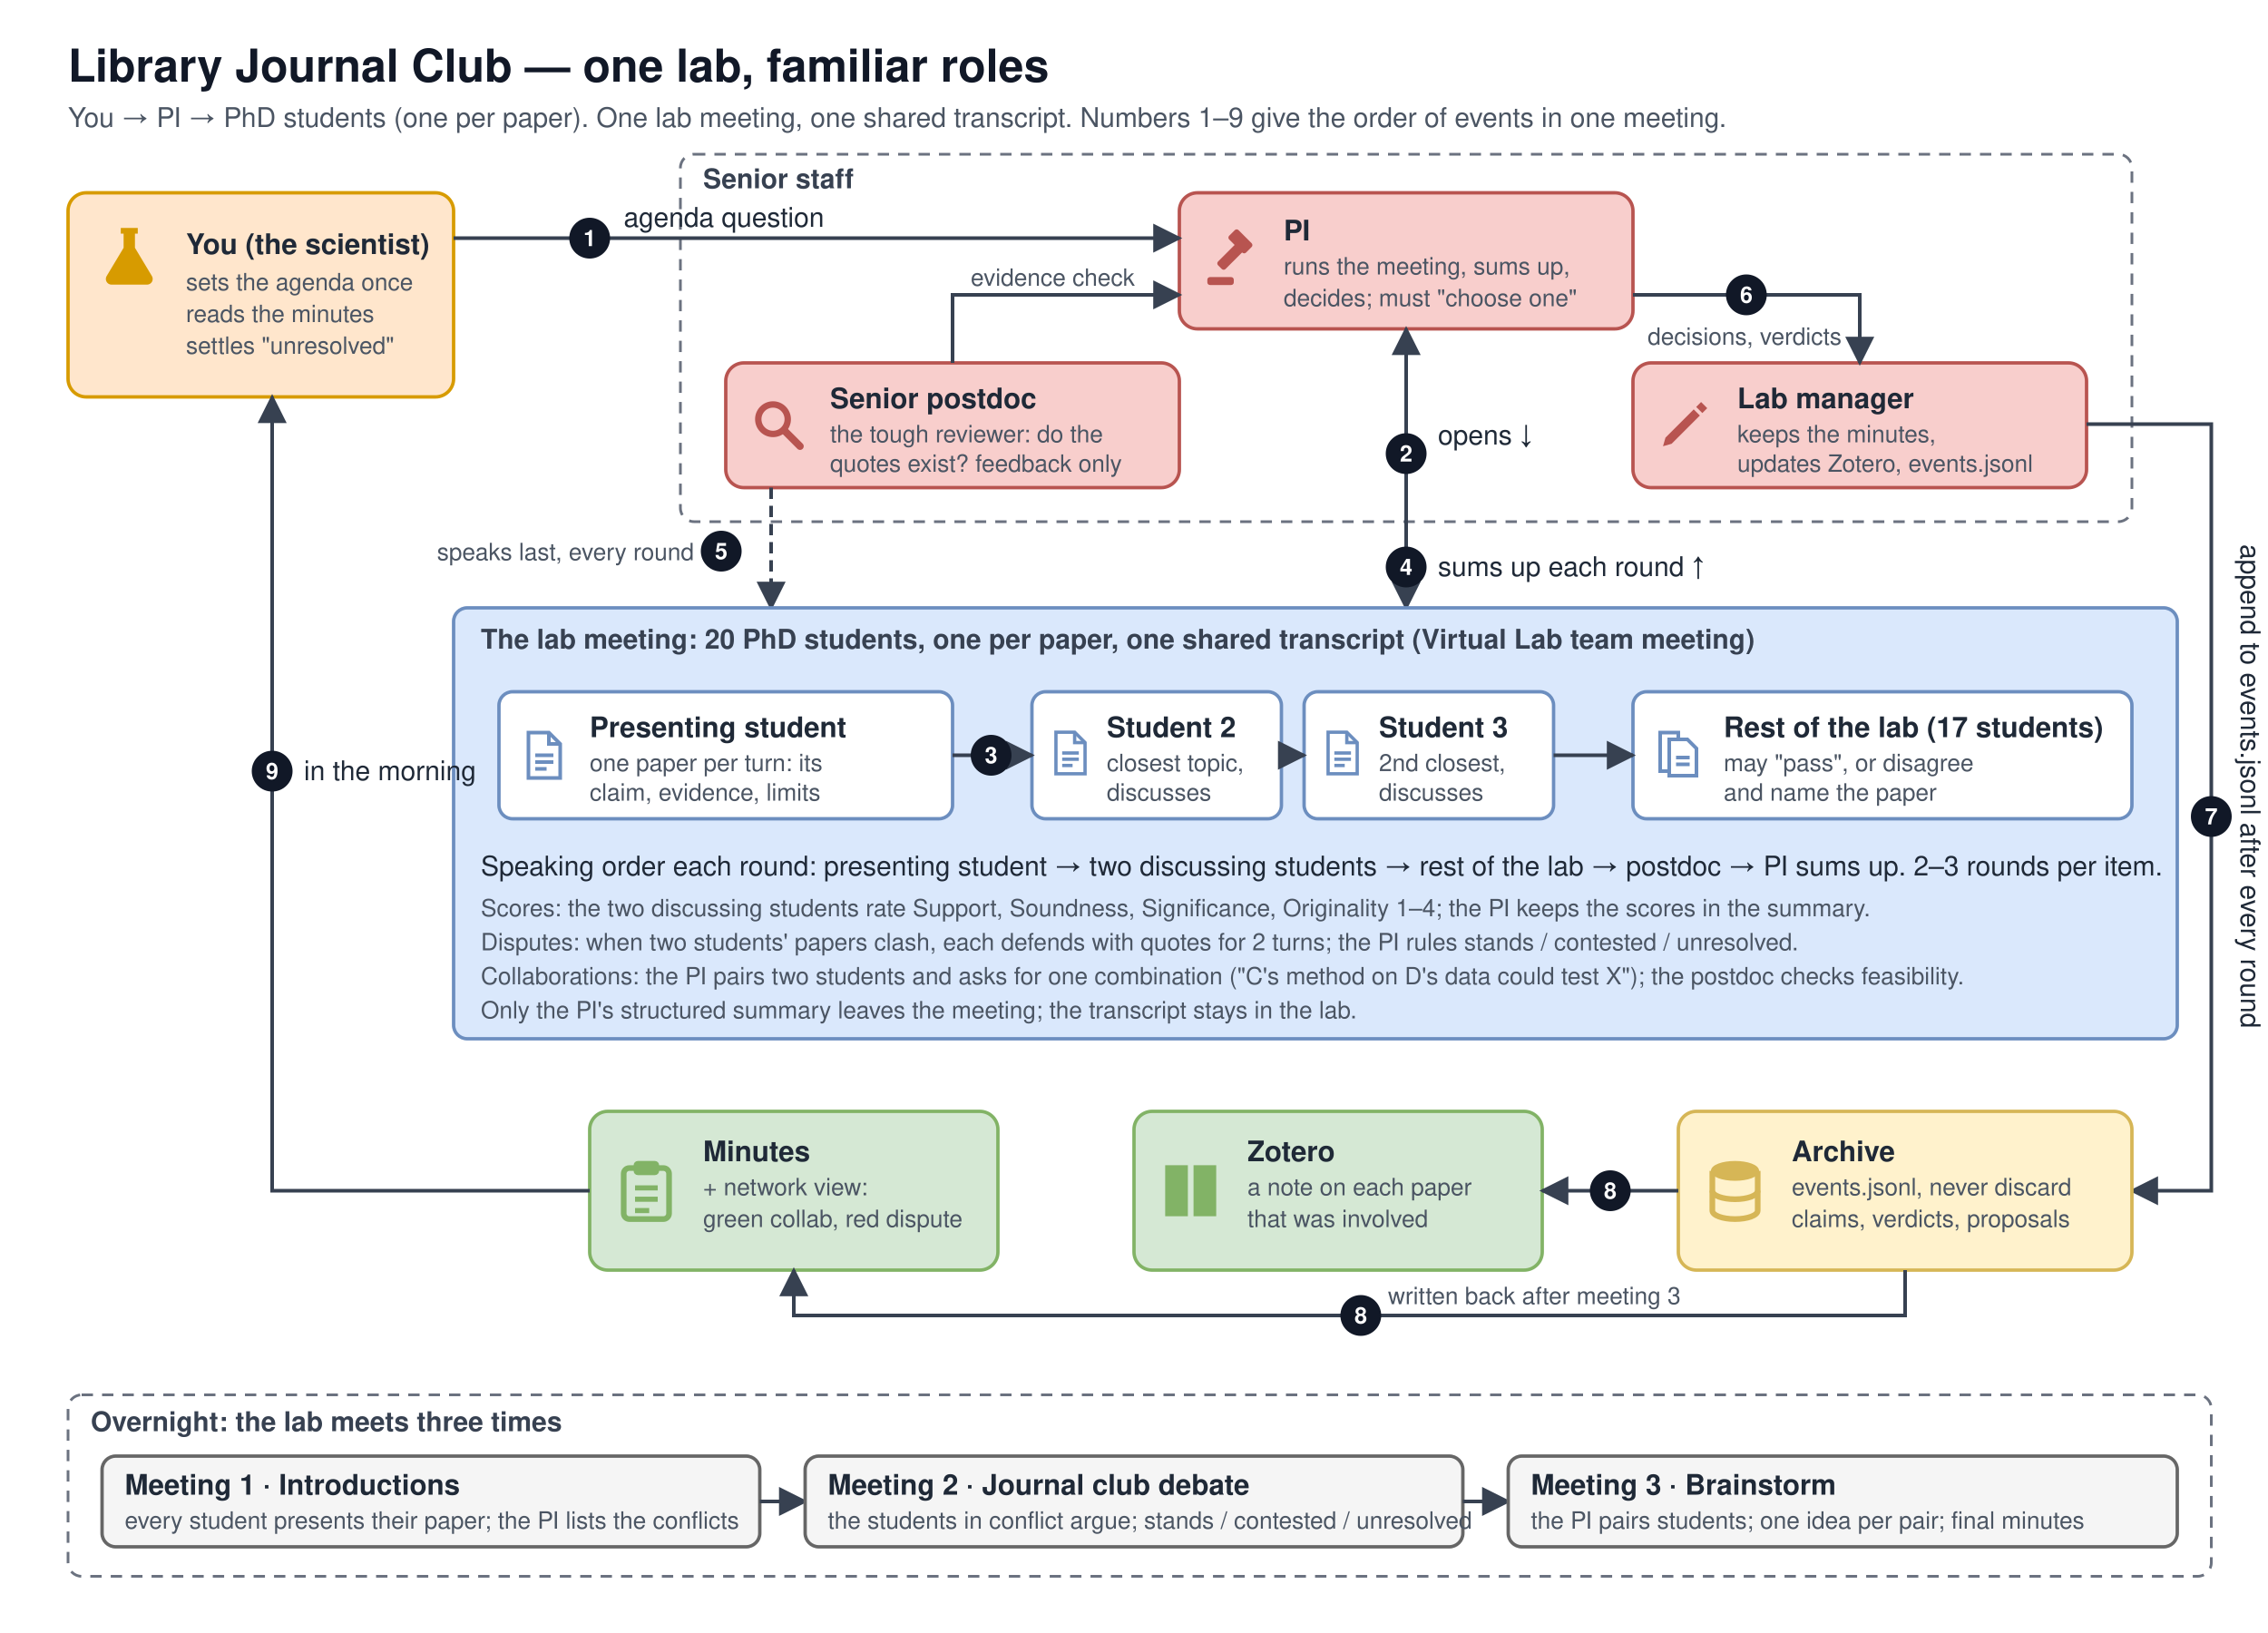
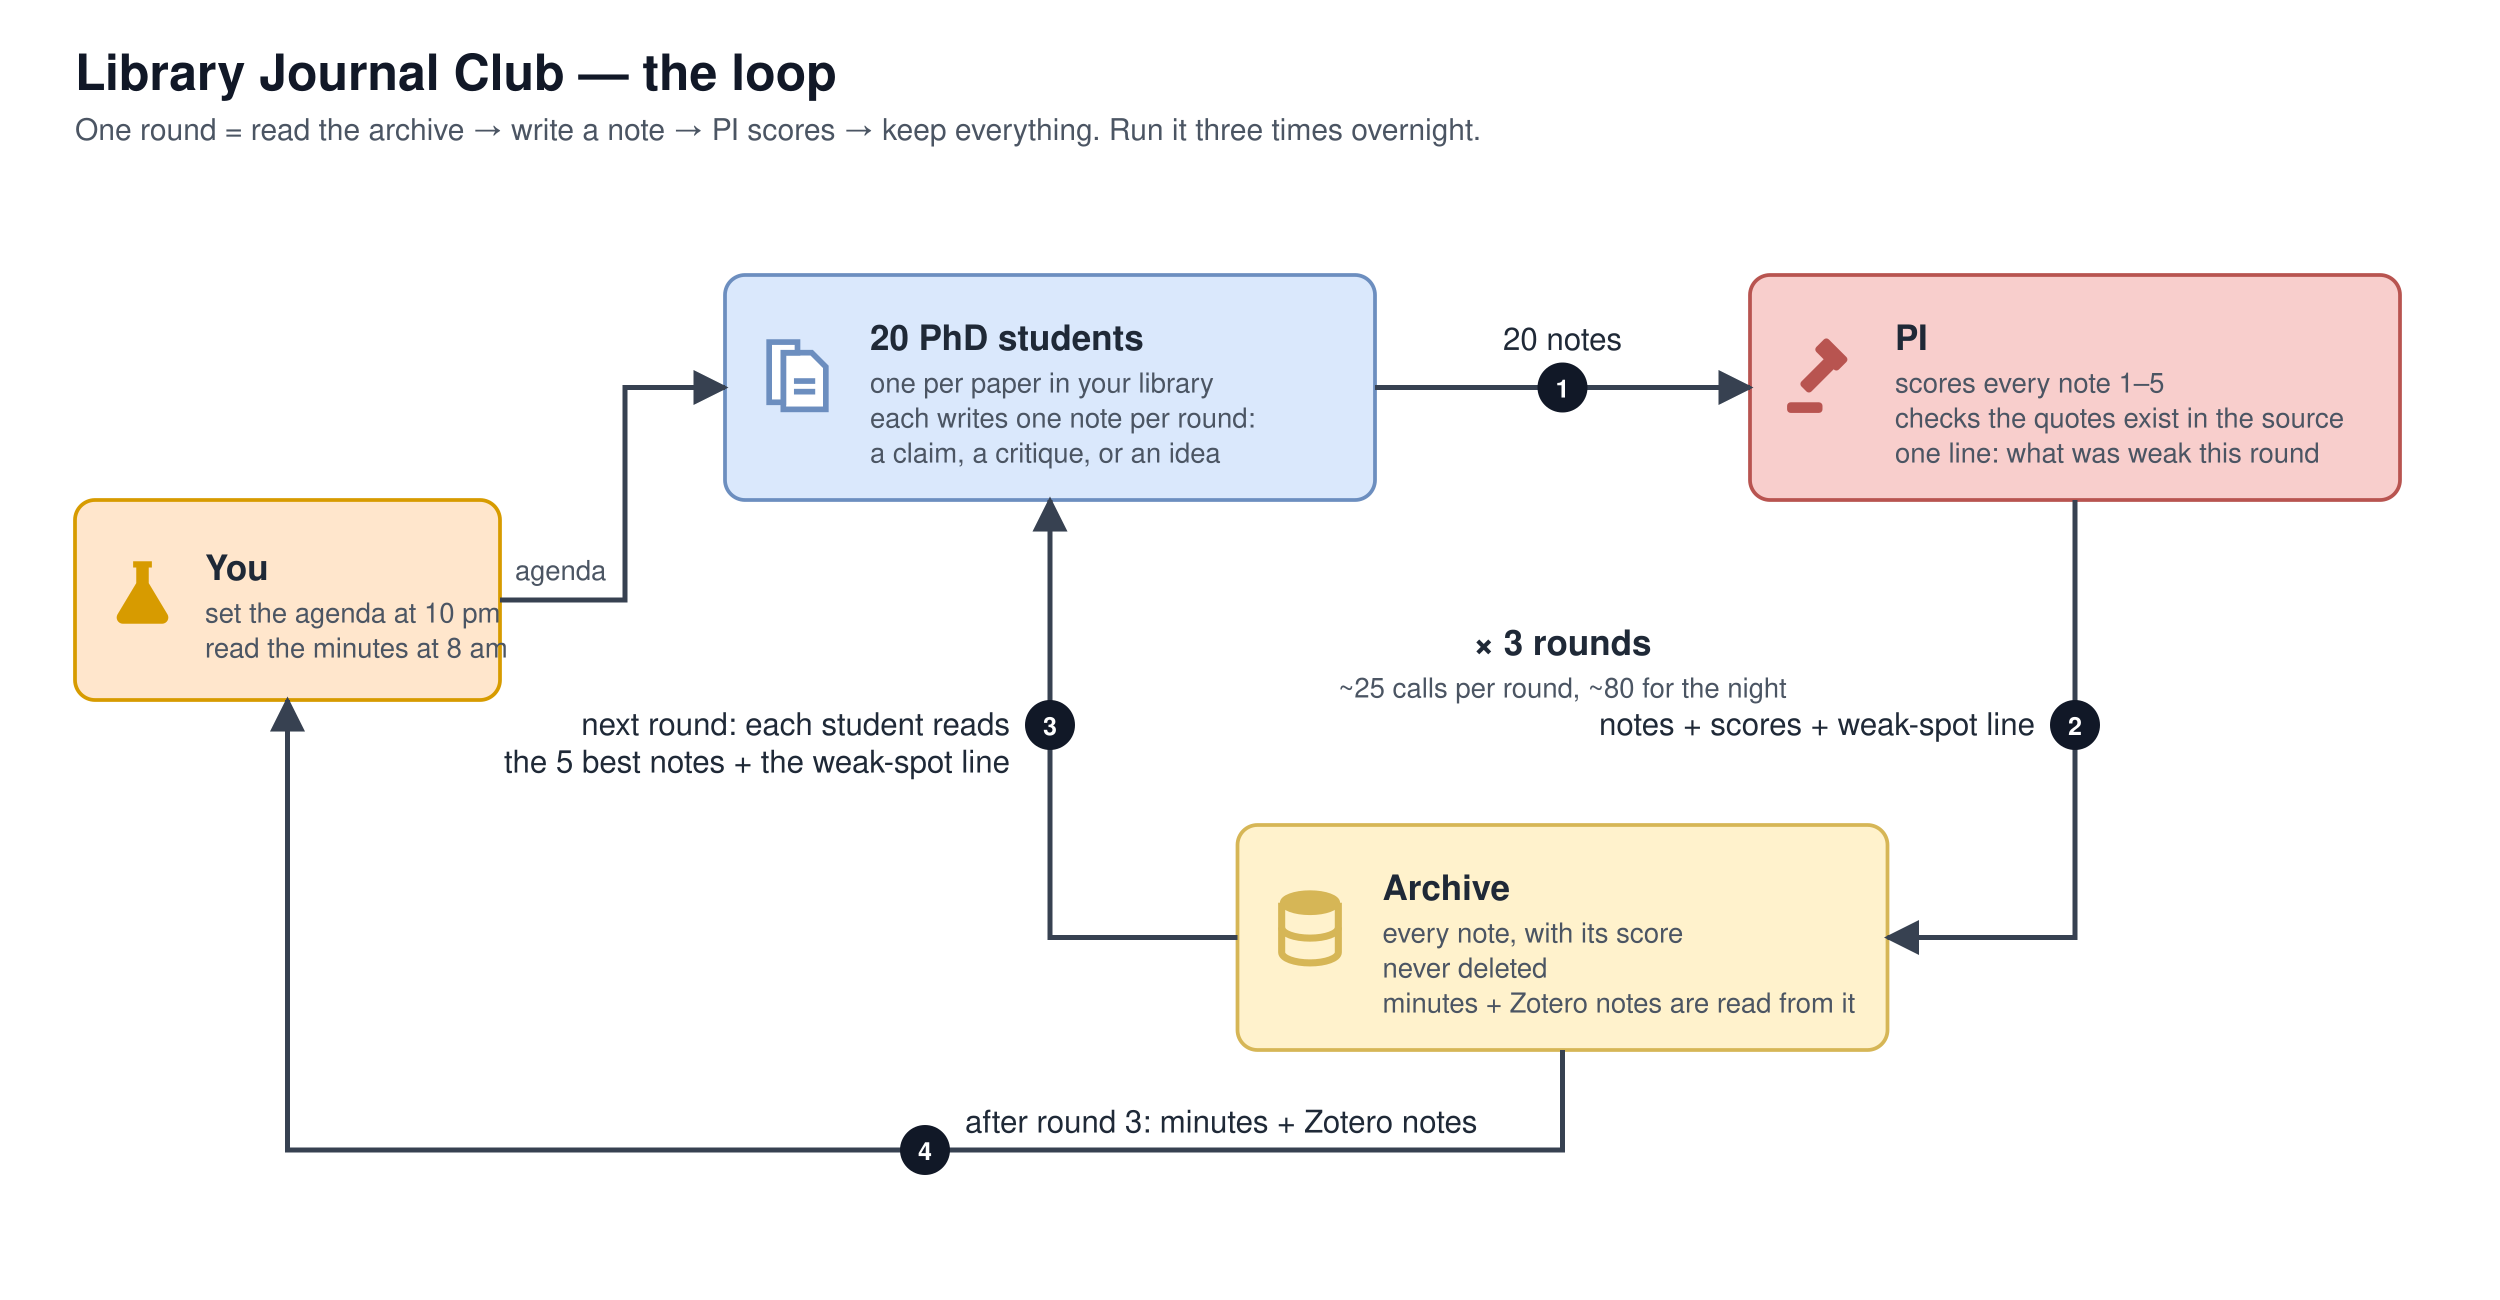
- <svg xmlns="http://www.w3.org/2000/svg" viewBox="0 0 1000 720" width="1000" height="720" font-family="Helvetica, Arial, sans-serif">
+ <svg xmlns="http://www.w3.org/2000/svg" viewBox="0 0 1000 520" width="1000" height="520" font-family="Helvetica, Arial, sans-serif">
  <style>
-     .t { font-size: 12px; fill: #1f2937; }
-     .ts { font-size: 10.5px; fill: #4b5563; }
-     .tb { font-size: 12.5px; font-weight: 700; fill: #1f2937; }
+     .t { font-size: 12.5px; fill: #1f2937; }
+     .ts { font-size: 11px; fill: #4b5563; }
+     .tb { font-size: 14px; font-weight: 700; fill: #1f2937; }
    .title { font-size: 20px; font-weight: 700; fill: #111827; }
    .sub { font-size: 12px; fill: #4b5563; }
-     .cont { fill: none; stroke: #6b7280; stroke-width: 1.2; stroke-dasharray: 5 4; }
-     .contlbl { font-size: 12px; font-weight: 700; fill: #374151; }
-     .scientist { fill: #ffe6cc; stroke: #d79b00; stroke-width: 1.5; }
-     .chair { fill: #f8cecc; stroke: #b85450; stroke-width: 1.5; }
-     .paper { fill: #ffffff; stroke: #6c8ebf; stroke-width: 1.5; }
-     .lab { fill: #dae8fc; stroke: #6c8ebf; stroke-width: 1.5; }
+     .you { fill: #ffe6cc; stroke: #d79b00; stroke-width: 1.5; }
+     .pi { fill: #f8cecc; stroke: #b85450; stroke-width: 1.5; }
+     .students { fill: #dae8fc; stroke: #6c8ebf; stroke-width: 1.5; }
    .archive { fill: #fff2cc; stroke: #d6b656; stroke-width: 1.5; }
-     .output { fill: #d5e8d4; stroke: #82b366; stroke-width: 1.5; }
-     .session { fill: #f5f5f5; stroke: #666666; stroke-width: 1.5; }
-     .edge { fill: none; stroke: #374151; stroke-width: 1.6; }
-     .edge2 { fill: none; stroke: #374151; stroke-width: 1.6; stroke-dasharray: 5 3; }
+     .edge { fill: none; stroke: #374151; stroke-width: 2; }
    .num { fill: #111827; }
    .numt { font-size: 10px; font-weight: 700; fill: #ffffff; }
  </style>
  <defs>
-     <marker id="ah" viewBox="0 0 10 10" refX="9" refY="5" markerWidth="8" markerHeight="8" orient="auto-start-reverse">
+     <marker id="ah" viewBox="0 0 10 10" refX="9" refY="5" markerWidth="7" markerHeight="7" orient="auto-start-reverse">
      <path d="M0 0L10 5L0 10z" fill="#374151" />
    </marker>
    <symbol id="i-flask" viewBox="0 0 24 24">
      <path d="M9 2h6v2h-1v5l6 10a2 2 0 0 1-1.7 3H5.7A2 2 0 0 1 4 19l6-10V4H9z" />
    </symbol>
    <symbol id="i-gavel" viewBox="0 0 24 24">
      <rect x="2" y="19" width="10" height="3" rx="1" />
      <rect x="5" y="9" width="12" height="4" rx="1" transform="rotate(-45 11 11)" />
      <rect x="12" y="1" width="5" height="9" rx="1" transform="rotate(-45 14.5 5.5)" />
-     </symbol>
-     <symbol id="i-magnifier" viewBox="0 0 24 24">
-       <circle cx="10" cy="10" r="6" fill="none" stroke-width="2.6" />
-       <path d="M14.5 14.5l6.5 6.5" stroke-width="3" stroke-linecap="round" />
-     </symbol>
-     <symbol id="i-pen" viewBox="0 0 24 24">
-       <path d="M3 21l3.5-1L18 8.5l-2.5-2.5L4 17.5z" />
-       <path d="M16.5 5l2-2 2.5 2.5-2 2z" />
-     </symbol>
-     <symbol id="i-doc" viewBox="0 0 24 24">
-       <path d="M5 2h9l5 5v15H5z" stroke-width="1.6" />
-       <path d="M14 2v5h5M8 12h8M8 15h8M8 18h5" fill="none" stroke-width="1.6" />
    </symbol>
    <symbol id="i-docs" viewBox="0 0 24 24">
      <path d="M8 5h8l4 4v12H8z" stroke-width="1.6" />
      <path d="M4 2h8v3H8v14H4z" stroke-width="1.6" />
      <path d="M11 13h6M11 16h6" fill="none" stroke-width="1.6" />
    </symbol>
    <symbol id="i-db" viewBox="0 0 24 24">
      <ellipse cx="12" cy="5" rx="8" ry="3" />
      <path d="M4 5v14c0 1.7 3.6 3 8 3s8-1.3 8-3V5" fill="none" stroke-width="2" />
      <path d="M4 12c0 1.7 3.6 3 8 3s8-1.3 8-3" fill="none" stroke-width="2" />
    </symbol>
-     <symbol id="i-book" viewBox="0 0 24 24">
-       <path d="M3 3h8v18H3z" />
-       <path d="M13 3h8v18h-8z" />
-     </symbol>
-     <symbol id="i-minutes" viewBox="0 0 24 24">
-       <rect x="4" y="4" width="16" height="18" rx="2" fill="none" stroke-width="2" />
-       <rect x="8" y="2" width="8" height="4" rx="1" />
-       <path d="M8 11h8M8 15h8M8 19h5" fill="none" stroke-width="1.8" />
-     </symbol>
  </defs>
-   <rect x="0" y="0" width="1000" height="720" fill="#ffffff" />
-   <text x="30" y="36" class="title">Library Journal Club — one lab, familiar roles</text>
-   <text x="30" y="56" class="sub">You → PI → PhD students (one per paper). One lab meeting, one shared transcript. Numbers 1–9 give the order of events in one meeting.</text>
-   <rect x="30" y="85" width="170" height="90" rx="8" class="scientist" />
-   <use href="#i-flask" x="42" y="98" width="30" height="30" fill="#d79b00" />
-   <text x="82" y="112" class="tb">You (the scientist)</text>
-   <text x="82" y="128" class="ts">sets the agenda once</text>
-   <text x="82" y="142" class="ts">reads the minutes</text>
-   <text x="82" y="156" class="ts">settles "unresolved"</text>
-   <rect x="300" y="68" width="640" height="162" rx="6" class="cont" />
-   <text x="310" y="83" class="contlbl">Senior staff</text>
-   <rect x="520" y="85" width="200" height="60" rx="8" class="chair" />
-   <use href="#i-gavel" x="530" y="100" width="28" height="28" fill="#b85450" />
-   <text x="566" y="106" class="tb">PI</text>
-   <text x="566" y="121" class="ts">runs the meeting, sums up,</text>
-   <text x="566" y="135" class="ts">decides; must "choose one"</text>
-   <rect x="320" y="160" width="200" height="55" rx="8" class="chair" />
-   <use href="#i-magnifier" x="330" y="174" width="26" height="26" fill="#b85450" stroke="#b85450" />
-   <text x="366" y="180" class="tb">Senior postdoc</text>
-   <text x="366" y="195" class="ts">the tough reviewer: do the</text>
-   <text x="366" y="208" class="ts">quotes exist? feedback only</text>
-   <rect x="720" y="160" width="200" height="55" rx="8" class="chair" />
-   <use href="#i-pen" x="730" y="174" width="26" height="26" fill="#b85450" />
-   <text x="766" y="180" class="tb">Lab manager</text>
-   <text x="766" y="195" class="ts">keeps the minutes,</text>
-   <text x="766" y="208" class="ts">updates Zotero, events.jsonl</text>
-   <path d="M200 105H520" class="edge" marker-end="url(#ah)" />
-   <circle cx="260" cy="105" r="9" class="num" />
-   <text x="260" y="108.5" class="numt" text-anchor="middle">1</text>
-   <text x="275" y="100" class="t">agenda question</text>
-   <path d="M420 160V130H520" class="edge" marker-end="url(#ah)" />
-   <text x="428" y="126" class="ts">evidence check</text>
-   <path d="M720 130H820V160" class="edge" marker-end="url(#ah)" />
-   <circle cx="770" cy="130" r="9" class="num" />
-   <text x="770" y="133.5" class="numt" text-anchor="middle">6</text>
-   <text x="812" y="152" class="ts" text-anchor="end">decisions, verdicts</text>
-   <path d="M620 145V268" class="edge" marker-start="url(#ah)" marker-end="url(#ah)" />
-   <circle cx="620" cy="200" r="9" class="num" />
-   <text x="620" y="203.5" class="numt" text-anchor="middle">2</text>
-   <text x="634" y="196" class="t">opens ↓</text>
-   <circle cx="620" cy="250" r="9" class="num" />
-   <text x="620" y="253.5" class="numt" text-anchor="middle">4</text>
-   <text x="634" y="254" class="t">sums up each round ↑</text>
-   <path d="M340 215V268" class="edge2" marker-end="url(#ah)" />
-   <circle cx="318" cy="243" r="9" class="num" />
-   <text x="318" y="246.5" class="numt" text-anchor="middle">5</text>
-   <text x="306" y="247" class="ts" text-anchor="end">speaks last, every round</text>
-   <rect x="200" y="268" width="760" height="190" rx="6" class="lab" />
-   <text x="212" y="286" class="contlbl">The lab meeting: 20 PhD students, one per paper, one shared transcript (Virtual Lab team meeting)</text>
-   <rect x="220" y="305" width="200" height="56" rx="6" class="paper" />
-   <use href="#i-doc" x="228" y="321" width="24" height="24" fill="#ffffff" stroke="#6c8ebf" />
-   <text x="260" y="325" class="tb">Presenting student</text>
-   <text x="260" y="340" class="ts">one paper per turn: its</text>
-   <text x="260" y="353" class="ts">claim, evidence, limits</text>
-   <rect x="455" y="305" width="110" height="56" rx="6" class="paper" />
-   <use href="#i-doc" x="461" y="321" width="22" height="22" fill="#ffffff" stroke="#6c8ebf" />
-   <text x="488" y="325" class="tb">Student 2</text>
-   <text x="488" y="340" class="ts">closest topic,</text>
-   <text x="488" y="353" class="ts">discusses</text>
-   <rect x="575" y="305" width="110" height="56" rx="6" class="paper" />
-   <use href="#i-doc" x="581" y="321" width="22" height="22" fill="#ffffff" stroke="#6c8ebf" />
-   <text x="608" y="325" class="tb">Student 3</text>
-   <text x="608" y="340" class="ts">2nd closest,</text>
-   <text x="608" y="353" class="ts">discusses</text>
-   <rect x="720" y="305" width="220" height="56" rx="6" class="paper" />
-   <use href="#i-docs" x="728" y="321" width="24" height="24" fill="#ffffff" stroke="#6c8ebf" />
-   <text x="760" y="325" class="tb">Rest of the lab (17 students)</text>
-   <text x="760" y="340" class="ts">may "pass", or disagree</text>
-   <text x="760" y="353" class="ts">and name the paper</text>
-   <path d="M420 333H455" class="edge" marker-end="url(#ah)" />
-   <circle cx="437" cy="333" r="9" class="num" />
-   <text x="437" y="336.5" class="numt" text-anchor="middle">3</text>
-   <path d="M565 333H575" class="edge" marker-end="url(#ah)" />
-   <path d="M685 333H720" class="edge" marker-end="url(#ah)" />
-   <text x="212" y="386" class="t">Speaking order each round: presenting student → two discussing students → rest of the lab → postdoc → PI sums up. 2–3 rounds per item.</text>
-   <text x="212" y="404" class="ts">Scores: the two discussing students rate Support, Soundness, Significance, Originality 1–4; the PI keeps the scores in the summary.</text>
-   <text x="212" y="419" class="ts">Disputes: when two students' papers clash, each defends with quotes for 2 turns; the PI rules stands / contested / unresolved.</text>
-   <text x="212" y="434" class="ts">Collaborations: the PI pairs two students and asks for one combination ("C's method on D's data could test X"); the postdoc checks feasibility.</text>
-   <text x="212" y="449" class="ts">Only the PI's structured summary leaves the meeting; the transcript stays in the lab.</text>
-   <path d="M920 187H975V525H940" class="edge" marker-end="url(#ah)" />
-   <circle cx="975" cy="360" r="9" class="num" />
-   <text x="975" y="363.5" class="numt" text-anchor="middle">7</text>
-   <text x="988" y="240" class="t" transform="rotate(90 988 240)">append to events.jsonl after every round</text>
-   <rect x="740" y="490" width="200" height="70" rx="8" class="archive" />
-   <use href="#i-db" x="750" y="510" width="30" height="30" fill="#d6b656" stroke="#d6b656" />
-   <text x="790" y="512" class="tb">Archive</text>
-   <text x="790" y="527" class="ts">events.jsonl, never discard</text>
-   <text x="790" y="541" class="ts">claims, verdicts, proposals</text>
-   <rect x="500" y="490" width="180" height="70" rx="8" class="output" />
-   <use href="#i-book" x="510" y="510" width="30" height="30" fill="#82b366" />
-   <text x="550" y="512" class="tb">Zotero</text>
-   <text x="550" y="527" class="ts">a note on each paper</text>
-   <text x="550" y="541" class="ts">that was involved</text>
-   <rect x="260" y="490" width="180" height="70" rx="8" class="output" />
-   <use href="#i-minutes" x="270" y="510" width="30" height="30" fill="#82b366" stroke="#82b366" />
-   <text x="310" y="512" class="tb">Minutes</text>
-   <text x="310" y="527" class="ts">+ network view:</text>
-   <text x="310" y="541" class="ts">green collab, red dispute</text>
-   <path d="M740 525H680" class="edge" marker-end="url(#ah)" />
-   <circle cx="710" cy="525" r="9" class="num" />
-   <text x="710" y="528.5" class="numt" text-anchor="middle">8</text>
-   <path d="M840 560V580H350V560" class="edge" marker-end="url(#ah)" />
-   <circle cx="600" cy="580" r="9" class="num" />
-   <text x="600" y="583.5" class="numt" text-anchor="middle">8</text>
-   <text x="612" y="575" class="ts">written back after meeting 3</text>
-   <path d="M260 525H120V175" class="edge" marker-end="url(#ah)" />
-   <circle cx="120" cy="340" r="9" class="num" />
-   <text x="120" y="343.5" class="numt" text-anchor="middle">9</text>
-   <text x="134" y="344" class="t">in the morning</text>
-   <rect x="30" y="615" width="945" height="80" rx="6" class="cont" />
-   <text x="40" y="631" class="contlbl">Overnight: the lab meets three times</text>
-   <rect x="45" y="642" width="290" height="40" rx="6" class="session" />
-   <text x="55" y="659" class="tb">Meeting 1 · Introductions</text>
-   <text x="55" y="674" class="ts">every student presents their paper; the PI lists the conflicts</text>
-   <path d="M335 662H355" class="edge" marker-end="url(#ah)" />
-   <rect x="355" y="642" width="290" height="40" rx="6" class="session" />
-   <text x="365" y="659" class="tb">Meeting 2 · Journal club debate</text>
-   <text x="365" y="674" class="ts">the students in conflict argue; stands / contested / unresolved</text>
-   <path d="M645 662H665" class="edge" marker-end="url(#ah)" />
-   <rect x="665" y="642" width="295" height="40" rx="6" class="session" />
-   <text x="675" y="659" class="tb">Meeting 3 · Brainstorm</text>
-   <text x="675" y="674" class="ts">the PI pairs students; one idea per pair; final minutes</text>
+   <rect x="0" y="0" width="1000" height="520" fill="#ffffff" />
+   <text x="30" y="36" class="title">Library Journal Club — the loop</text>
+   <text x="30" y="56" class="sub">One round = read the archive → write a note → PI scores → keep everything. Run it three times overnight.</text>
+   <rect x="30" y="200" width="170" height="80" rx="8" class="you" />
+   <use href="#i-flask" x="42" y="222" width="30" height="30" fill="#d79b00" />
+   <text x="82" y="232" class="tb">You</text>
+   <text x="82" y="249" class="ts">set the agenda at 10 pm</text>
+   <text x="82" y="263" class="ts">read the minutes at 8 am</text>
+   <rect x="290" y="110" width="260" height="90" rx="8" class="students" />
+   <use href="#i-docs" x="302" y="134" width="34" height="34" fill="#ffffff" stroke="#6c8ebf" />
+   <text x="348" y="140" class="tb">20 PhD students</text>
+   <text x="348" y="157" class="ts">one per paper in your library</text>
+   <text x="348" y="171" class="ts">each writes one note per round:</text>
+   <text x="348" y="185" class="ts">a claim, a critique, or an idea</text>
+   <rect x="700" y="110" width="260" height="90" rx="8" class="pi" />
+   <use href="#i-gavel" x="712" y="134" width="34" height="34" fill="#b85450" />
+   <text x="758" y="140" class="tb">PI</text>
+   <text x="758" y="157" class="ts">scores every note 1–5</text>
+   <text x="758" y="171" class="ts">checks the quotes exist in the source</text>
+   <text x="758" y="185" class="ts">one line: what was weak this round</text>
+   <rect x="495" y="330" width="260" height="90" rx="8" class="archive" />
+   <use href="#i-db" x="507" y="354" width="34" height="34" fill="#d6b656" stroke="#d6b656" />
+   <text x="553" y="360" class="tb">Archive</text>
+   <text x="553" y="377" class="ts">every note, with its score</text>
+   <text x="553" y="391" class="ts">never deleted</text>
+   <text x="553" y="405" class="ts">minutes + Zotero notes are read from it</text>
+   <path d="M200 240H250V155H290" class="edge" marker-end="url(#ah)" />
+   <text x="206" y="232" class="ts">agenda</text>
+   <path d="M550 155H700" class="edge" marker-end="url(#ah)" />
+   <circle cx="625" cy="155" r="10" class="num" />
+   <text x="625" y="159" class="numt" text-anchor="middle">1</text>
+   <text x="625" y="140" class="t" text-anchor="middle">20 notes</text>
+   <path d="M830 200V375H755" class="edge" marker-end="url(#ah)" />
+   <circle cx="830" cy="290" r="10" class="num" />
+   <text x="830" y="294" class="numt" text-anchor="middle">2</text>
+   <text x="814" y="294" class="t" text-anchor="end">notes + scores + weak-spot line</text>
+   <path d="M495 375H420V200" class="edge" marker-end="url(#ah)" />
+   <circle cx="420" cy="290" r="10" class="num" />
+   <text x="420" y="294" class="numt" text-anchor="middle">3</text>
+   <text x="404" y="294" class="t" text-anchor="end">next round: each student reads</text>
+   <text x="404" y="309" class="t" text-anchor="end">the 5 best notes + the weak-spot line</text>
+   <path d="M625 420V460H115V280" class="edge" marker-end="url(#ah)" />
+   <circle cx="370" cy="460" r="10" class="num" />
+   <text x="370" y="464" class="numt" text-anchor="middle">4</text>
+   <text x="386" y="453" class="t">after round 3: minutes + Zotero notes</text>
+   <text x="625" y="262" class="tb" text-anchor="middle">× 3 rounds</text>
+   <text x="625" y="279" class="ts" text-anchor="middle">~25 calls per round, ~80 for the night</text>
</svg>
